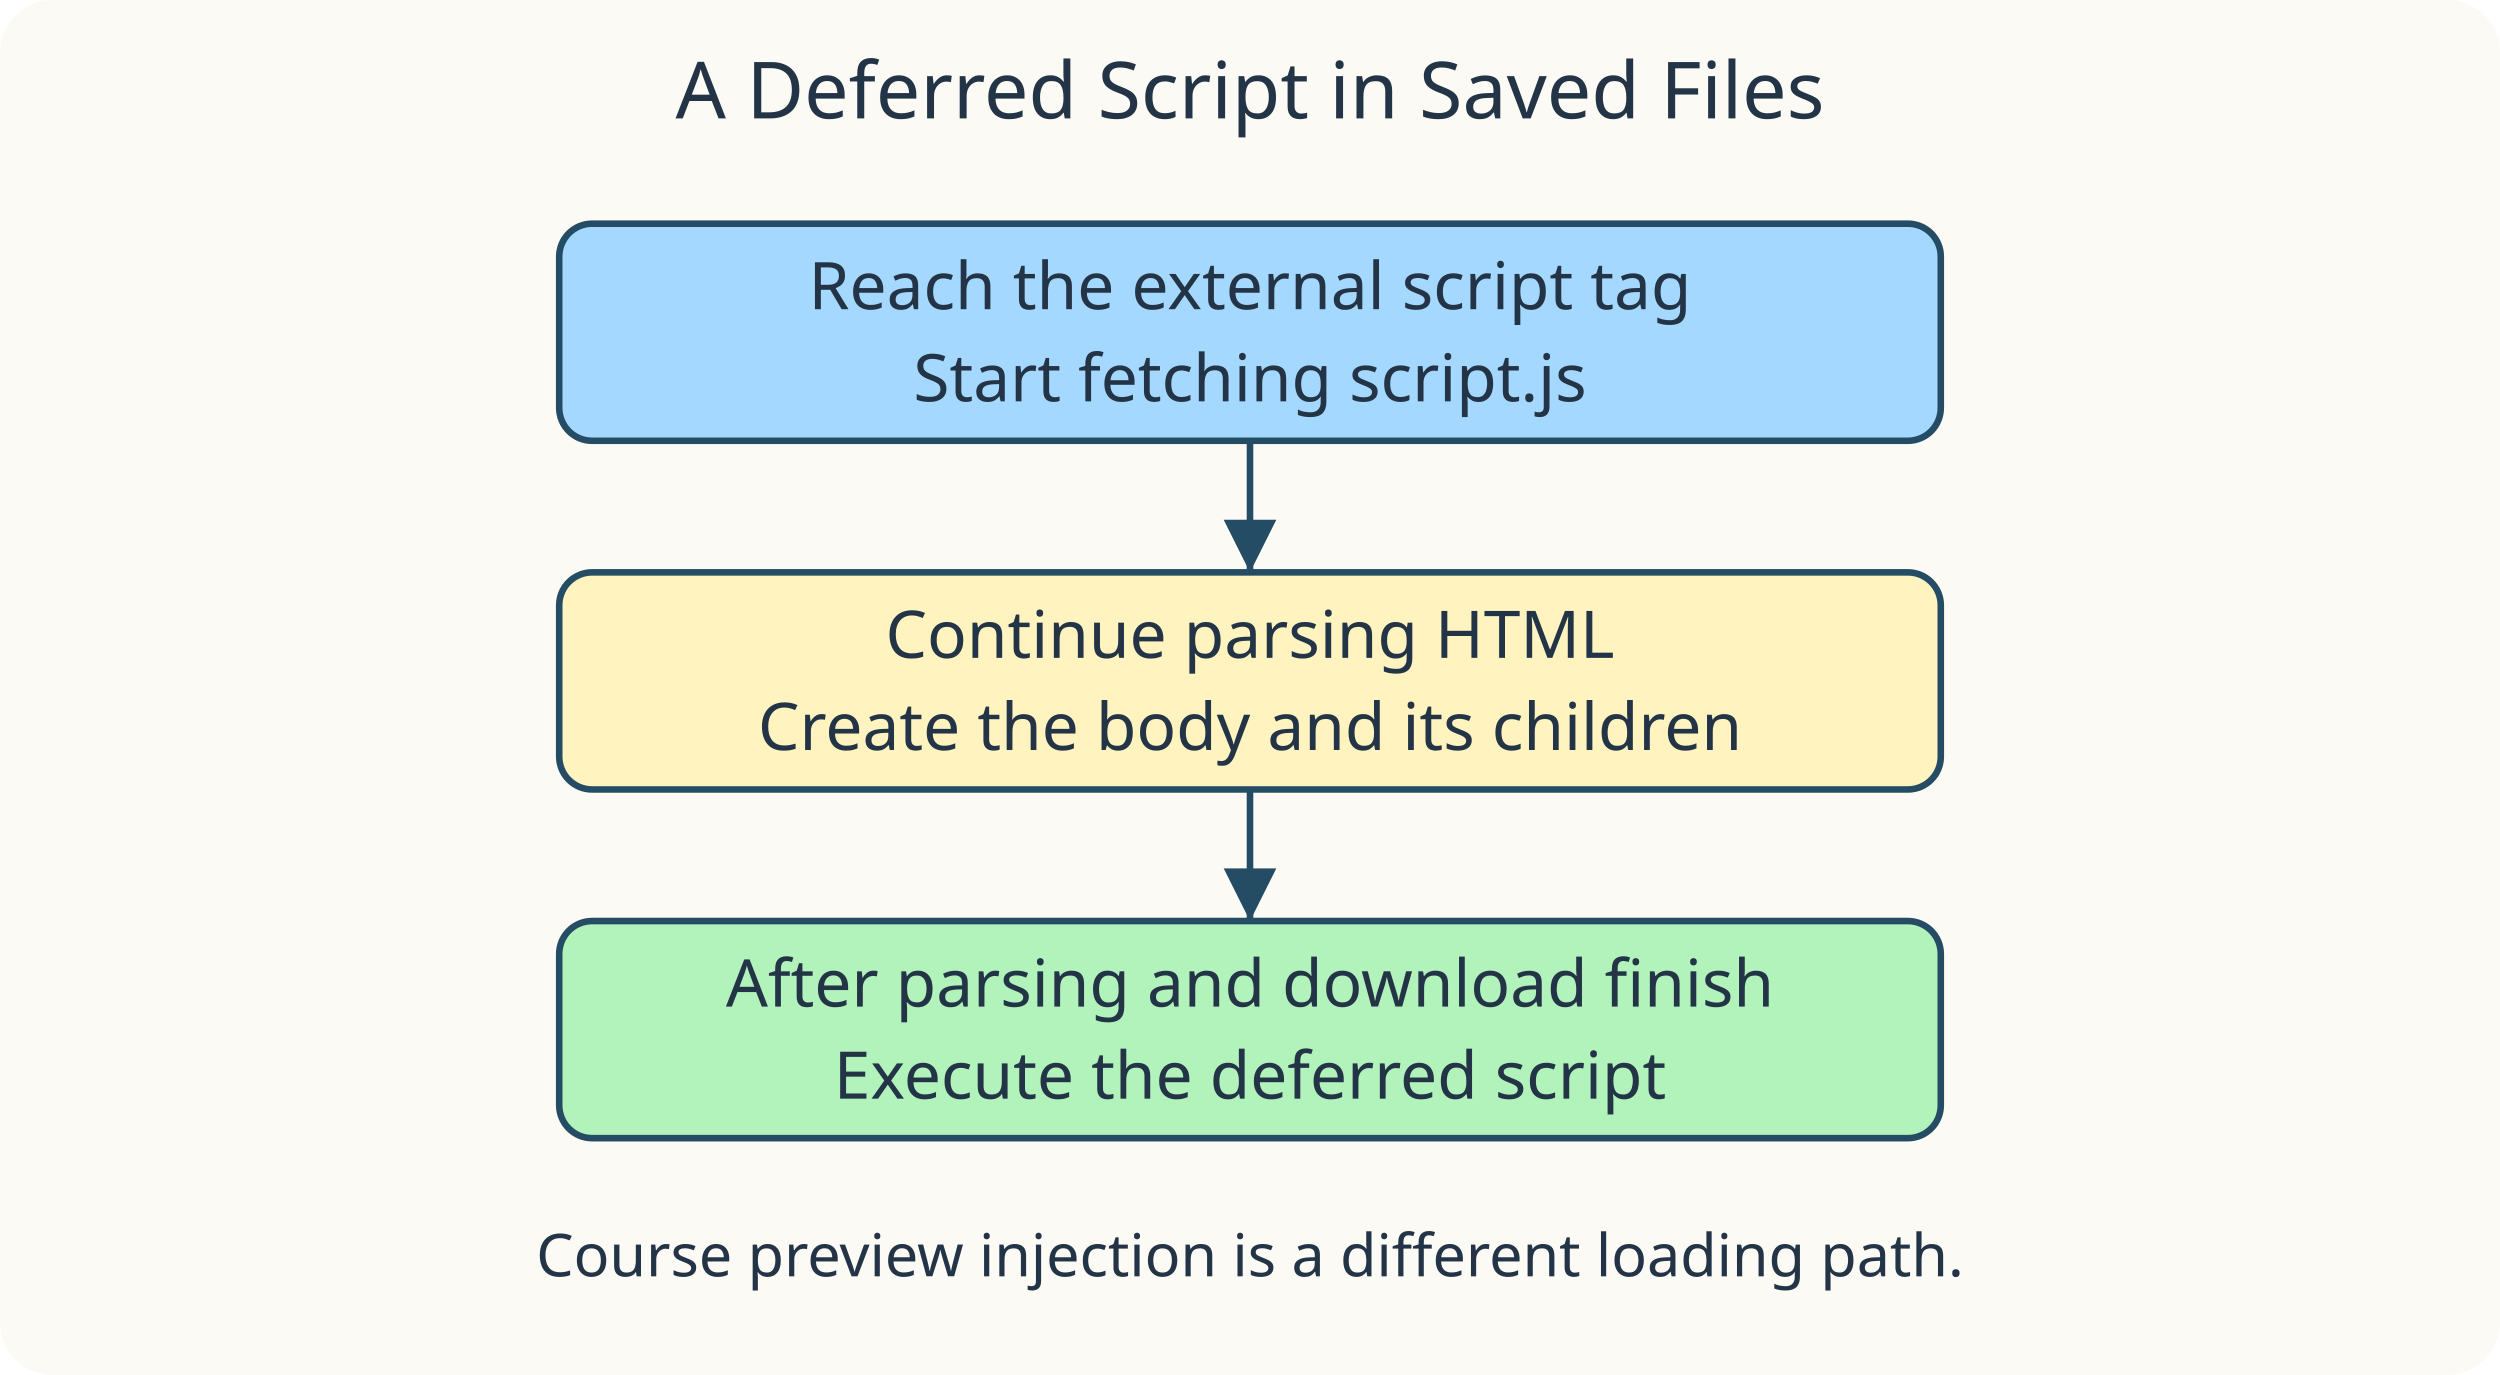
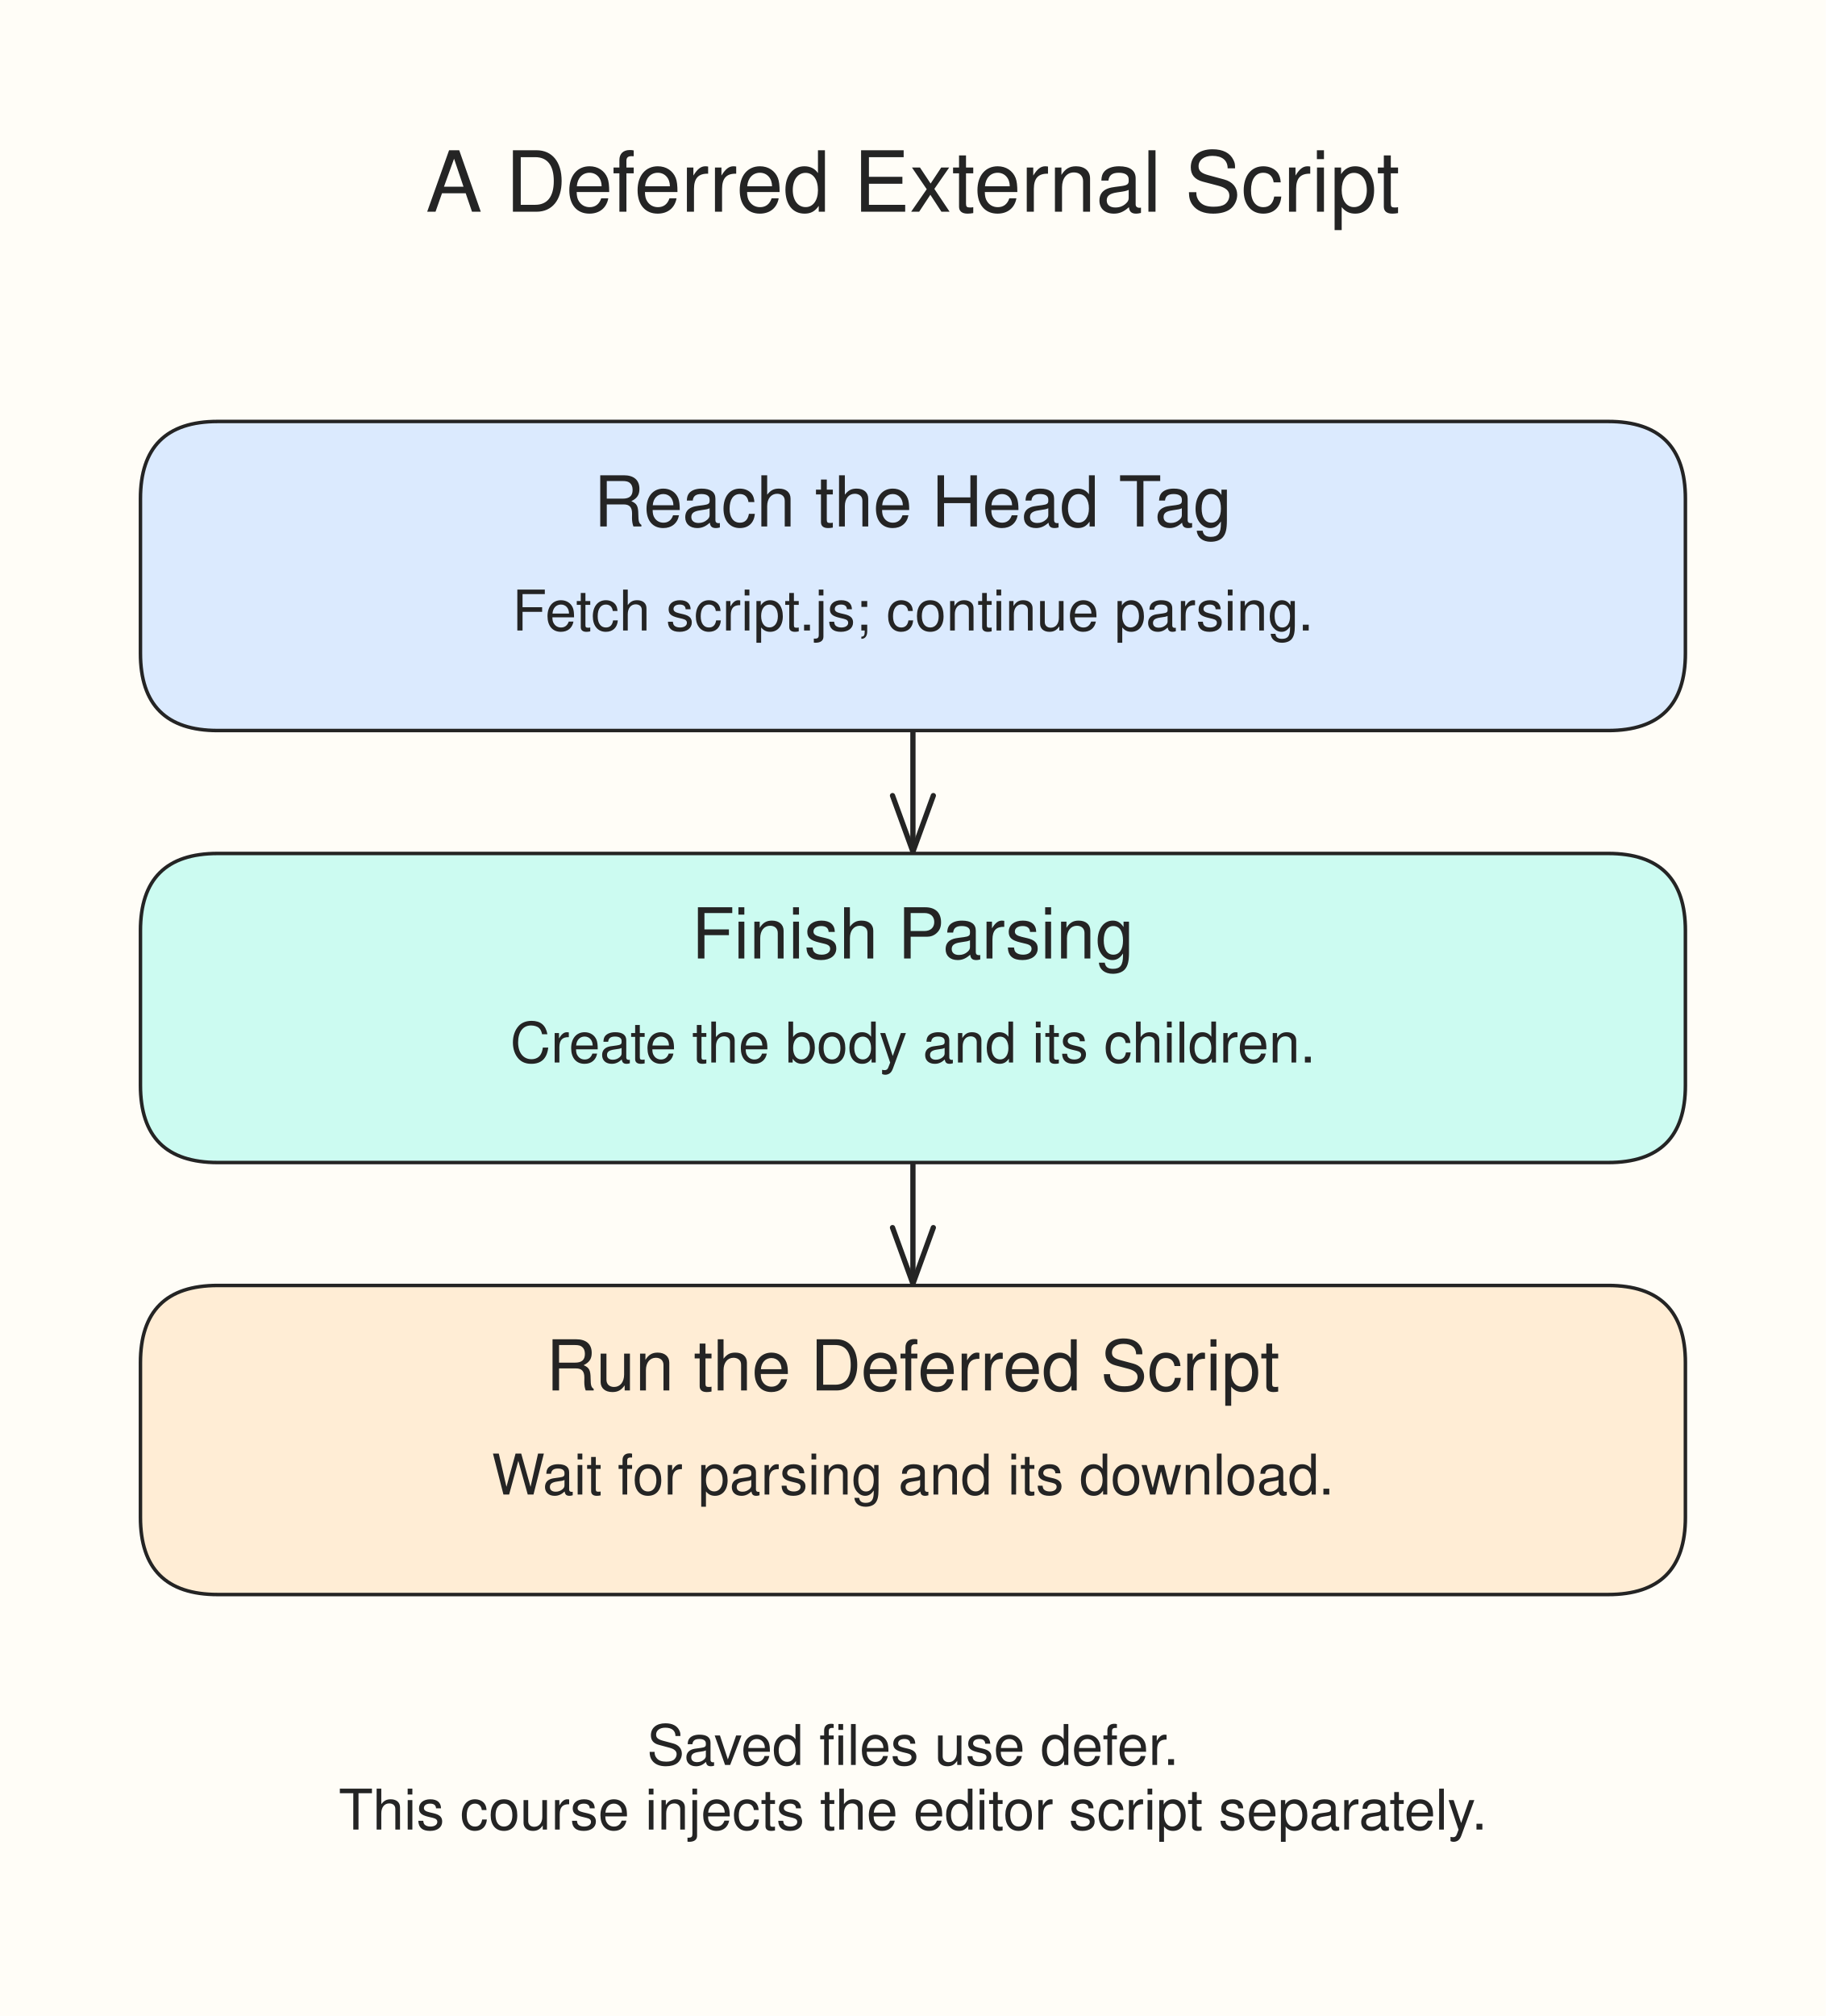
- <svg xmlns="http://www.w3.org/2000/svg" width="760" height="418" viewBox="0 0 760 418" role="img" aria-labelledby="title desc">
-   <rect width="760" height="418" rx="16" fill="#fcfaf5" />
+ <svg xmlns="http://www.w3.org/2000/svg" version="1.1" viewBox="0 0 520 574" width="520" height="574" role="img" aria-labelledby="figure-title figure-desc">
  <defs>
-     <marker id="arrow" markerWidth="8" markerHeight="8" refX="8" refY="4" orient="auto">
-       <path d="M0 0 L8 4 L0 8" fill="#244c64" />
-     </marker>
+     <style class="style-fonts">
+       </style>
  </defs>
-   <g font-family="system-ui,sans-serif" fill="#243447">
-     <text x="380" y="36" font-size="24" text-anchor="middle">A Deferred Script in Saved Files</text>
-     <rect x="170" y="68" width="420" height="66" rx="10" fill="#a5d8ff" stroke="#244c64" stroke-width="2" />
-     <text x="380.0" y="94.0" font-size="20" text-anchor="middle">Reach the external script tag</text>
-     <text x="380.0" y="122.0" font-size="20" text-anchor="middle">Start fetching script.js</text>
-     <path d="M380 134 L380 174" fill="none" stroke="#244c64" stroke-width="2" marker-end="url(#arrow)" />
-     <rect x="170" y="174" width="420" height="66" rx="10" fill="#fff3bf" stroke="#244c64" stroke-width="2" />
-     <text x="380.0" y="200.0" font-size="20" text-anchor="middle">Continue parsing HTML</text>
-     <text x="380.0" y="228.0" font-size="20" text-anchor="middle">Create the body and its children</text>
-     <path d="M380 240 L380 280" fill="none" stroke="#244c64" stroke-width="2" marker-end="url(#arrow)" />
-     <rect x="170" y="280" width="420" height="66" rx="10" fill="#b2f2bb" stroke="#244c64" stroke-width="2" />
-     <text x="380.0" y="306.0" font-size="20" text-anchor="middle">After parsing and download finish</text>
-     <text x="380.0" y="334.0" font-size="20" text-anchor="middle">Execute the deferred script</text>
-     <text x="380" y="388" font-size="18" text-anchor="middle">Course preview injection is a different loading path.</text>
+   <rect x="0" y="0" width="520" height="574" fill="#fffdf7" />
+   <g transform="translate(120.6113 40) rotate(0 139.3887 13.8)">
+     <text x="139.389" y="20.28" font-family="Helvetica, Segoe UI Emoji" font-size="24px" fill="#242424" text-anchor="middle" style="white-space: pre;" direction="ltr" dominant-baseline="alphabetic">A Deferred External Script</text>
+   </g>
+   <g stroke-linecap="round" transform="translate(40 120) rotate(0 220 44)">
+     <path d="M22 0 C153.08 0, 284.15 0, 418 0 C432.67 0, 440 7.33, 440 22 C440 32.61, 440 43.22, 440 66 C440 80.67, 432.67 88, 418 88 C283.03 88, 148.06 88, 22 88 C7.33 88, 0 80.67, 0 66 C0 49.21, 0 32.41, 0 22 C0 7.33, 7.33 0, 22 0" stroke="none" stroke-width="0" fill="#dbeafe" />
+     <path d="M22 0 C175.68 0, 329.37 0, 418 0 M22 0 C139.79 0, 257.58 0, 418 0 M418 0 C432.67 0, 440 7.33, 440 22 M418 0 C432.67 0, 440 7.33, 440 22 M440 22 C440 34.22, 440 46.45, 440 66 M440 22 C440 35.82, 440 49.64, 440 66 M440 66 C440 80.67, 432.67 88, 418 88 M440 66 C440 80.67, 432.67 88, 418 88 M418 88 C331.79 88, 245.58 88, 22 88 M418 88 C317.44 88, 216.87 88, 22 88 M22 88 C7.33 88, 0 80.67, 0 66 M22 88 C7.33 88, 0 80.67, 0 66 M0 66 C0 49.67, 0 33.33, 0 22 M0 66 C0 50.69, 0 35.38, 0 22 M0 22 C0 7.33, 7.33 0, 22 0 M0 22 C0 7.33, 7.33 0, 22 0" stroke="#242424" stroke-width="1" fill="none" />
+   </g>
+   <g transform="translate(168.8281 133) rotate(0 91.17188 11.5)">
+     <text x="91.172" y="16.9" font-family="Helvetica, Segoe UI Emoji" font-size="20px" fill="#242424" text-anchor="middle" style="white-space: pre;" direction="ltr" dominant-baseline="alphabetic">Reach the Head Tag</text>
+   </g>
+   <g transform="translate(145.2812 166) rotate(0 114.7188 9.2)">
+     <text x="114.719" y="13.52" font-family="Helvetica, Segoe UI Emoji" font-size="16px" fill="#242424" text-anchor="middle" style="white-space: pre;" direction="ltr" dominant-baseline="alphabetic">Fetch script.js; continue parsing.</text>
+   </g>
+   <g stroke-linecap="round" transform="translate(40 243) rotate(0 220 44)">
+     <path d="M22 0 C102.38 0, 182.75 0, 418 0 C432.67 0, 440 7.33, 440 22 C440 32.8, 440 43.6, 440 66 C440 80.67, 432.67 88, 418 88 C325.77 88, 233.53 88, 22 88 C7.33 88, 0 80.67, 0 66 C0 48.88, 0 31.76, 0 22 C0 7.33, 7.33 0, 22 0" stroke="none" stroke-width="0" fill="#ccfbf1" />
+     <path d="M22 0 C115.7 0, 209.4 0, 418 0 M22 0 C106.34 0, 190.69 0, 418 0 M418 0 C432.67 0, 440 7.33, 440 22 M418 0 C432.67 0, 440 7.33, 440 22 M440 22 C440 35.61, 440 49.23, 440 66 M440 22 C440 34.35, 440 46.71, 440 66 M440 66 C440 80.67, 432.67 88, 418 88 M440 66 C440 80.67, 432.67 88, 418 88 M418 88 C303.61 88, 189.21 88, 22 88 M418 88 C307.46 88, 196.91 88, 22 88 M22 88 C7.33 88, 0 80.67, 0 66 M22 88 C7.33 88, 0 80.67, 0 66 M0 66 C0 56.37, 0 46.74, 0 22 M0 66 C0 55.4, 0 44.81, 0 22 M0 22 C0 7.33, 7.33 0, 22 0 M0 22 C0 7.33, 7.33 0, 22 0" stroke="#242424" stroke-width="1" fill="none" />
+   </g>
+   <g transform="translate(196.6406 256) rotate(0 63.35938 11.5)">
+     <text x="63.359" y="16.9" font-family="Helvetica, Segoe UI Emoji" font-size="20px" fill="#242424" text-anchor="middle" style="white-space: pre;" direction="ltr" dominant-baseline="alphabetic">Finish Parsing</text>
+   </g>
+   <g transform="translate(144.8203 289) rotate(0 115.1797 9.2)">
+     <text x="115.18" y="13.52" font-family="Helvetica, Segoe UI Emoji" font-size="16px" fill="#242424" text-anchor="middle" style="white-space: pre;" direction="ltr" dominant-baseline="alphabetic">Create the body and its children.</text>
+   </g>
+   <g stroke-linecap="round">
+     <g transform="translate(260 208.5) rotate(0 0 17)">
+       <path d="M0 0 C0 8.89, 0 17.79, 0 34 M0 0 C0 7.52, 0 15.04, 0 34" stroke="#242424" stroke-width="1.5" fill="none" />
+     </g>
+     <g transform="translate(260 208.5) rotate(0 0 17)">
+       <path d="M-5.81 18.03 C-4.29 22.2, -2.77 26.38, 0 34 M-5.81 18.03 C-4.53 21.56, -3.24 25.09, 0 34" stroke="#242424" stroke-width="1.5" fill="none" />
+     </g>
+     <g transform="translate(260 208.5) rotate(0 0 17)">
+       <path d="M5.81 18.03 C4.29 22.2, 2.77 26.38, 0 34 M5.81 18.03 C4.53 21.56, 3.24 25.09, 0 34" stroke="#242424" stroke-width="1.5" fill="none" />
+     </g>
+   </g>
+   <mask />
+   <g stroke-linecap="round" transform="translate(40 366) rotate(0 220 44)">
+     <path d="M22 0 C162.96 0, 303.91 0, 418 0 C432.67 0, 440 7.33, 440 22 C440 36.2, 440 50.39, 440 66 C440 80.67, 432.67 88, 418 88 C261.85 88, 105.69 88, 22 88 C7.33 88, 0 80.67, 0 66 C0 49.97, 0 33.93, 0 22 C0 7.33, 7.33 0, 22 0" stroke="none" stroke-width="0" fill="#ffedd5" />
+     <path d="M22 0 C139.79 0, 257.58 0, 418 0 M22 0 C125.72 0, 229.44 0, 418 0 M418 0 C432.67 0, 440 7.33, 440 22 M418 0 C432.67 0, 440 7.33, 440 22 M440 22 C440 35.82, 440 49.64, 440 66 M440 22 C440 38.57, 440 55.13, 440 66 M440 66 C440 80.67, 432.67 88, 418 88 M440 66 C440 80.67, 432.67 88, 418 88 M418 88 C317.44 88, 216.87 88, 22 88 M418 88 C266.92 88, 115.84 88, 22 88 M22 88 C7.33 88, 0 80.67, 0 66 M22 88 C7.33 88, 0 80.67, 0 66 M0 66 C0 50.69, 0 35.38, 0 22 M0 66 C0 49.48, 0 32.96, 0 22 M0 22 C0 7.33, 7.33 0, 22 0 M0 22 C0 7.33, 7.33 0, 22 0" stroke="#242424" stroke-width="1" fill="none" />
+   </g>
+   <g transform="translate(154.9512 379) rotate(0 105.0488 11.5)">
+     <text x="105.049" y="16.9" font-family="Helvetica, Segoe UI Emoji" font-size="20px" fill="#242424" text-anchor="middle" style="white-space: pre;" direction="ltr" dominant-baseline="alphabetic">Run the Deferred Script</text>
+   </g>
+   <g transform="translate(139.7852 412) rotate(0 120.2148 9.2)">
+     <text x="120.215" y="13.52" font-family="Helvetica, Segoe UI Emoji" font-size="16px" fill="#242424" text-anchor="middle" style="white-space: pre;" direction="ltr" dominant-baseline="alphabetic">Wait for parsing and its download.</text>
+   </g>
+   <g stroke-linecap="round">
+     <g transform="translate(260 331.5) rotate(0 0 17)">
+       <path d="M0 0 C0 7.24, 0 14.48, 0 34 M0 0 C0 7.02, 0 14.04, 0 34" stroke="#242424" stroke-width="1.5" fill="none" />
+     </g>
+     <g transform="translate(260 331.5) rotate(0 0 17)">
+       <path d="M-5.81 18.03 C-4.58 21.43, -3.34 24.83, 0 34 M-5.81 18.03 C-4.61 21.32, -3.41 24.62, 0 34" stroke="#242424" stroke-width="1.5" fill="none" />
+     </g>
+     <g transform="translate(260 331.5) rotate(0 0 17)">
+       <path d="M5.81 18.03 C4.58 21.43, 3.34 24.83, 0 34 M5.81 18.03 C4.61 21.32, 3.41 24.62, 0 34" stroke="#242424" stroke-width="1.5" fill="none" />
+     </g>
+   </g>
+   <mask />
+   <g transform="translate(96.07422 489) rotate(0 163.9258 18.4)">
+     <text x="163.926" y="13.52" font-family="Helvetica, Segoe UI Emoji" font-size="16px" fill="#242424" text-anchor="middle" style="white-space: pre;" direction="ltr" dominant-baseline="alphabetic">Saved files use defer.</text>
+     <text x="163.926" y="31.92" font-family="Helvetica, Segoe UI Emoji" font-size="16px" fill="#242424" text-anchor="middle" style="white-space: pre;" direction="ltr" dominant-baseline="alphabetic">This course injects the editor script separately.</text>
+   </g>
+   <g stroke-linecap="round" transform="translate(20 20) rotate(0 240 267)">
+     <path d="M32 0 C116.16 0, 200.31 0, 448 0 M32 0 C195.83 0, 359.66 0, 448 0 M448 0 C469.33 0, 480 10.67, 480 32 M448 0 C469.33 0, 480 10.67, 480 32 M480 32 C480 202.28, 480 372.56, 480 502 M480 32 C480 151.49, 480 270.97, 480 502 M480 502 C480 523.33, 469.33 534, 448 534 M480 502 C480 523.33, 469.33 534, 448 534 M448 534 C286.87 534, 125.73 534, 32 534 M448 534 C305.53 534, 163.05 534, 32 534 M32 534 C10.67 534, 0 523.33, 0 502 M32 534 C10.67 534, 0 523.33, 0 502 M0 502 C0 316.54, 0 131.08, 0 32 M0 502 C0 348.49, 0 194.97, 0 32 M0 32 C0 10.67, 10.67 0, 32 0 M0 32 C0 10.67, 10.67 0, 32 0" stroke="transparent" stroke-width="2" fill="none" />
  </g>
</svg>
